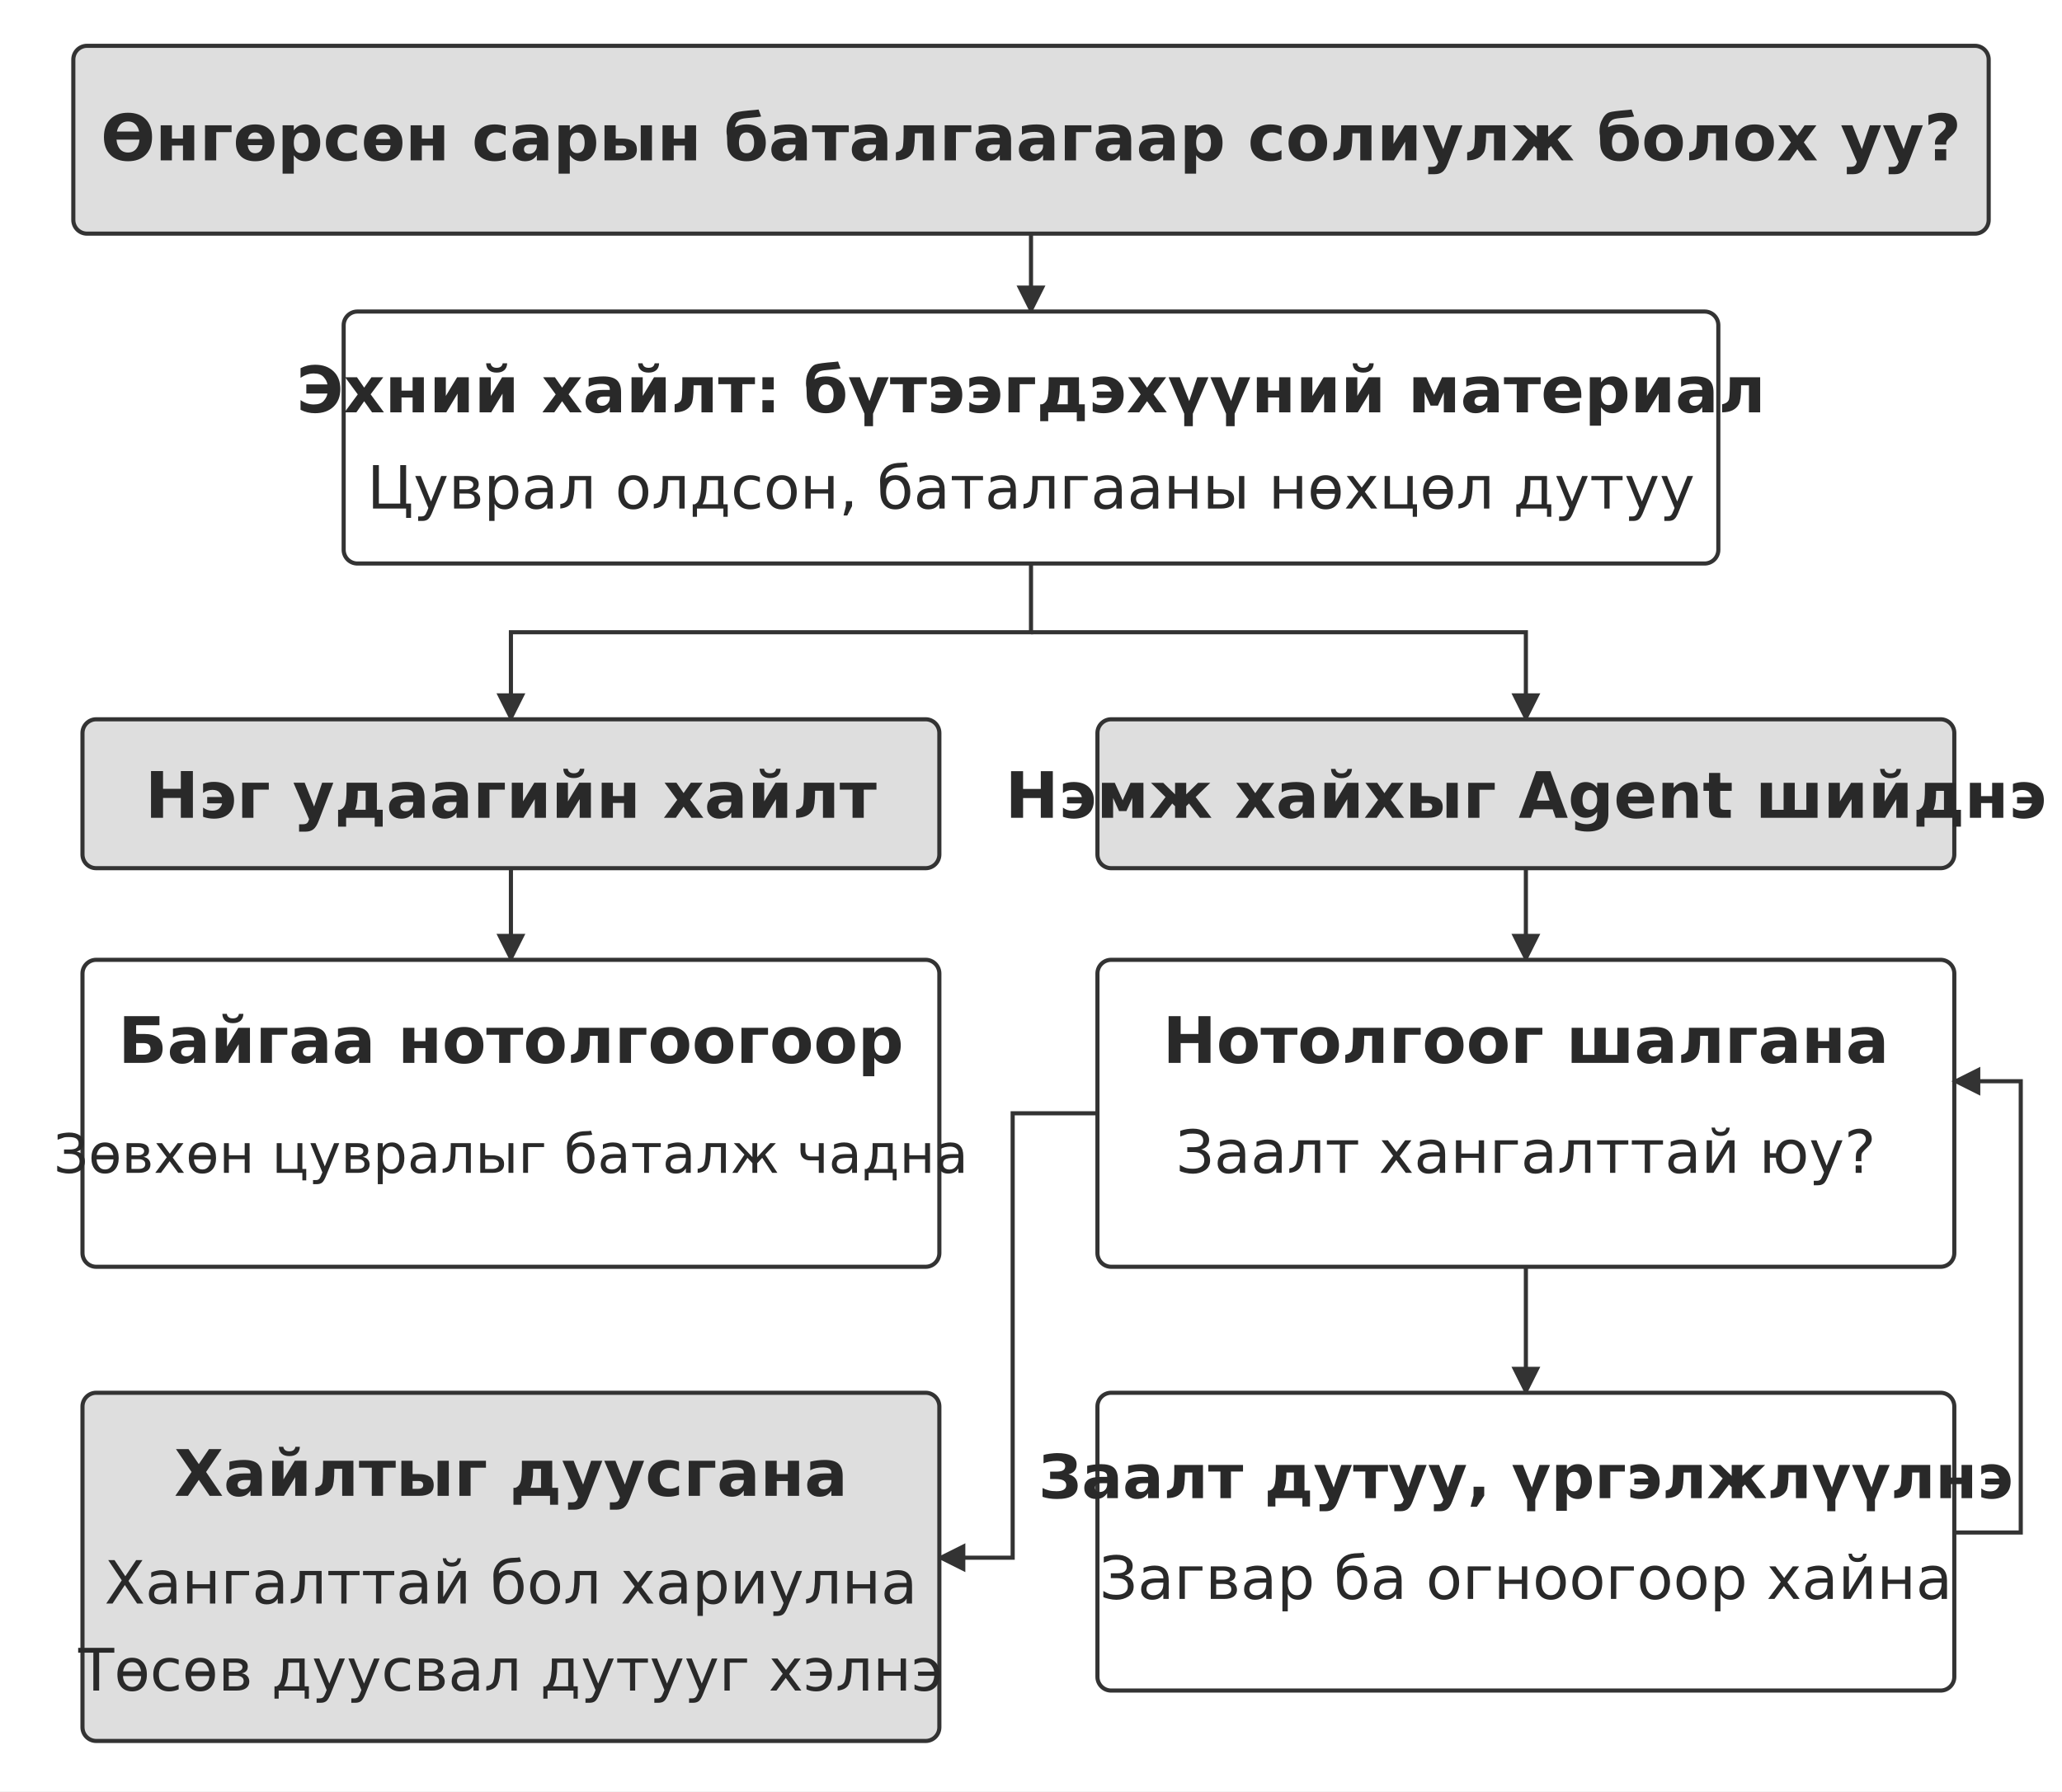
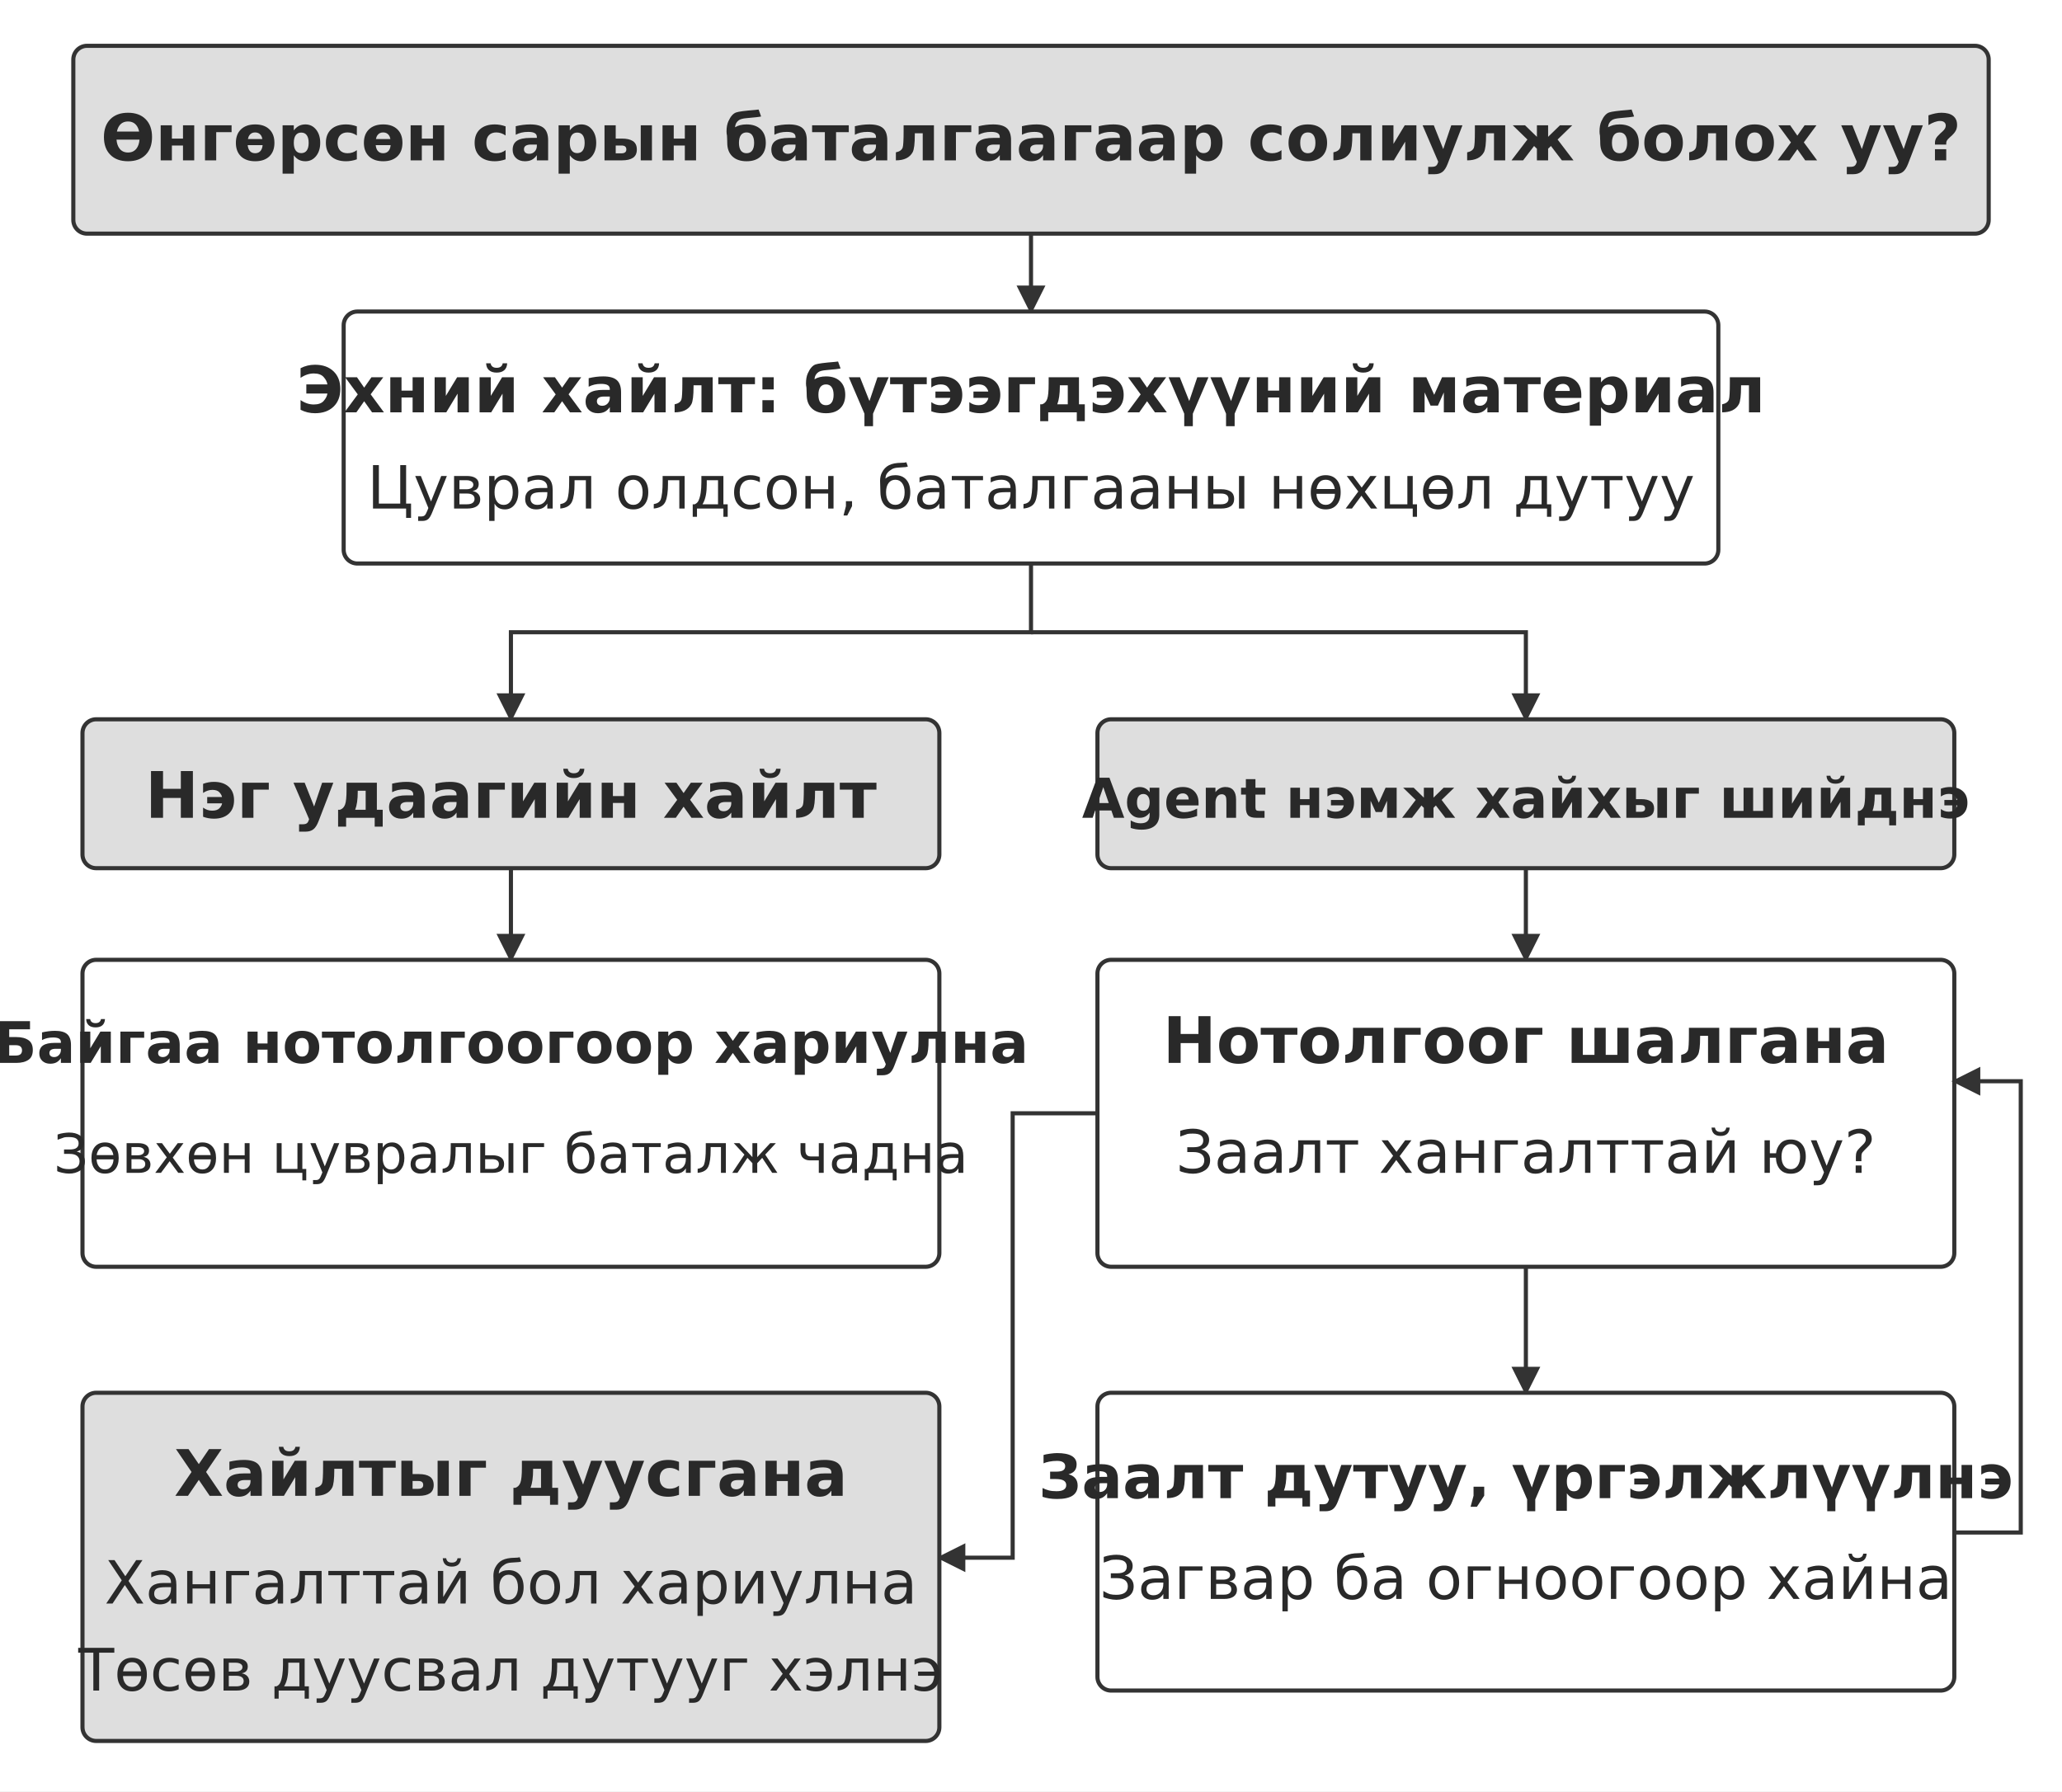
<svg xmlns="http://www.w3.org/2000/svg" width="106.000mm" height="92.102mm" viewBox="0 0 900 782" role="img" aria-labelledby="title desc">
  <defs>
    <marker id="arrow" viewBox="0 0 10 10" refX="9" refY="5" markerWidth="7" markerHeight="7" orient="auto-start-reverse">
      <path d="M0 0 L10 5 L0 10 Z" fill="#333333" />
    </marker>
  </defs>
  <rect width="900" height="782" fill="#ffffff" y="0" />
  <rect x="32" y="20" width="836" height="82" rx="6" fill="#dedede" stroke="#333333" stroke-width="1.8" />
  <text x="450" y="70" text-anchor="middle" font-family="&quot;DejaVu Sans&quot;, Arial, &quot;Helvetica Neue&quot;, sans-serif" font-size="28.0" font-weight="700" fill="#292929">Өнгөрсөн сарын баталгаагаар солиулж болох уу?</text>
  <path d="M450 102 L450 136" fill="none" stroke="#333333" stroke-width="1.8" marker-end="url(#arrow)" />
  <rect x="150" y="136" width="600" height="110" rx="6" fill="#ffffff" stroke="#333333" stroke-width="1.8" />
  <text x="450" y="180" text-anchor="middle" font-family="&quot;DejaVu Sans&quot;, Arial, &quot;Helvetica Neue&quot;, sans-serif" font-size="28.0" font-weight="700" fill="#292929">Эхний хайлт: бүтээгдэхүүний материал</text>
  <text x="450" y="222" text-anchor="middle" font-family="&quot;DejaVu Sans&quot;, Arial, &quot;Helvetica Neue&quot;, sans-serif" font-size="26.0" font-weight="400" fill="#292929">Цуврал олдсон, баталгааны нөхцөл дутуу</text>
  <path d="M450 246 L450 276 L223 276 L223 314" fill="none" stroke="#333333" stroke-width="1.8" marker-end="url(#arrow)" />
  <path d="M450 276 L666 276 L666 314" fill="none" stroke="#333333" stroke-width="1.8" marker-end="url(#arrow)" />
  <rect x="36" y="314" width="374" height="65" rx="6" fill="#dedede" stroke="#333333" stroke-width="1.8" />
  <text x="223" y="357" text-anchor="middle" font-family="&quot;DejaVu Sans&quot;, Arial, &quot;Helvetica Neue&quot;, sans-serif" font-size="28.0" font-weight="700" fill="#292929">Нэг удаагийн хайлт</text>
  <path d="M223 379 L223 419" fill="none" stroke="#333333" stroke-width="1.8" marker-end="url(#arrow)" />
  <rect x="479" y="314" width="374" height="65" rx="6" fill="#dedede" stroke="#333333" stroke-width="1.8" />
-   <text x="666" y="357" text-anchor="middle" font-family="&quot;DejaVu Sans&quot;, Arial, &quot;Helvetica Neue&quot;, sans-serif" font-size="27.9" font-weight="700" fill="#292929">Нэмж хайхыг Agent шийднэ</text>
+   <text x="666" y="357" text-anchor="middle" font-family="&quot;DejaVu Sans&quot;, Arial, &quot;Helvetica Neue&quot;, sans-serif" font-size="24" font-weight="700" fill="#292929">Agent нэмж хайхыг шийднэ</text>
  <path d="M666 379 L666 419" fill="none" stroke="#333333" stroke-width="1.8" marker-end="url(#arrow)" />
  <rect x="36" y="419" width="374" height="134" rx="6" fill="#ffffff" stroke="#333333" stroke-width="1.8" />
-   <text x="223" y="464" text-anchor="middle" font-family="&quot;DejaVu Sans&quot;, Arial, &quot;Helvetica Neue&quot;, sans-serif" font-size="28.0" font-weight="700" fill="#292929">Байгаа нотолгоогоор</text>
+   <text x="223" y="464" text-anchor="middle" font-family="&quot;DejaVu Sans&quot;, Arial, &quot;Helvetica Neue&quot;, sans-serif" font-size="25" font-weight="700" fill="#292929">Байгаа нотолгоогоор хариулна</text>
  <text x="223" y="512" text-anchor="middle" font-family="&quot;DejaVu Sans&quot;, Arial, &quot;Helvetica Neue&quot;, sans-serif" font-size="23.7" font-weight="400" fill="#292929">Зөвхөн цувралыг баталж чадна</text>
  <rect x="479" y="419" width="374" height="134" rx="6" fill="#ffffff" stroke="#333333" stroke-width="1.8" />
  <text x="666" y="464" text-anchor="middle" font-family="&quot;DejaVu Sans&quot;, Arial, &quot;Helvetica Neue&quot;, sans-serif" font-size="28.0" font-weight="700" fill="#292929">Нотолгоог шалгана</text>
  <text x="666" y="512" text-anchor="middle" font-family="&quot;DejaVu Sans&quot;, Arial, &quot;Helvetica Neue&quot;, sans-serif" font-size="26.0" font-weight="400" fill="#292929">Заалт хангалттай юу?</text>
  <path d="M666 553 L666 608" fill="none" stroke="#333333" stroke-width="1.8" marker-end="url(#arrow)" />
  <rect x="479" y="608" width="374" height="130" rx="6" fill="#ffffff" stroke="#333333" stroke-width="1.8" />
  <text x="666" y="654" text-anchor="middle" font-family="&quot;DejaVu Sans&quot;, Arial, &quot;Helvetica Neue&quot;, sans-serif" font-size="26.5" font-weight="700" fill="#292929">Заалт дутуу, үргэлжлүүлнэ</text>
  <text x="666" y="698" text-anchor="middle" font-family="&quot;DejaVu Sans&quot;, Arial, &quot;Helvetica Neue&quot;, sans-serif" font-size="26.0" font-weight="400" fill="#292929">Загвар ба огноогоор хайна</text>
  <path d="M853 669 L882 669 L882 472 L853 472" fill="none" stroke="#333333" stroke-width="1.8" marker-end="url(#arrow)" />
  <path d="M479 486 L442 486 L442 680 L410 680" fill="none" stroke="#333333" stroke-width="1.8" marker-end="url(#arrow)" />
  <rect x="36" y="608" width="374" height="152" rx="6" fill="#dedede" stroke="#333333" stroke-width="1.8" />
  <text x="223" y="653" text-anchor="middle" font-family="&quot;DejaVu Sans&quot;, Arial, &quot;Helvetica Neue&quot;, sans-serif" font-size="28.0" font-weight="700" fill="#292929">Хайлтыг дуусгана</text>
  <text x="223" y="700" text-anchor="middle" font-family="&quot;DejaVu Sans&quot;, Arial, &quot;Helvetica Neue&quot;, sans-serif" font-size="26.0" font-weight="400" fill="#292929">Хангалттай бол хариулна</text>
  <text x="223" y="738" text-anchor="middle" font-family="&quot;DejaVu Sans&quot;, Arial, &quot;Helvetica Neue&quot;, sans-serif" font-size="25.6" font-weight="400" fill="#292929">Төсөв дуусвал дутууг хэлнэ</text>
  <defs />
</svg>
